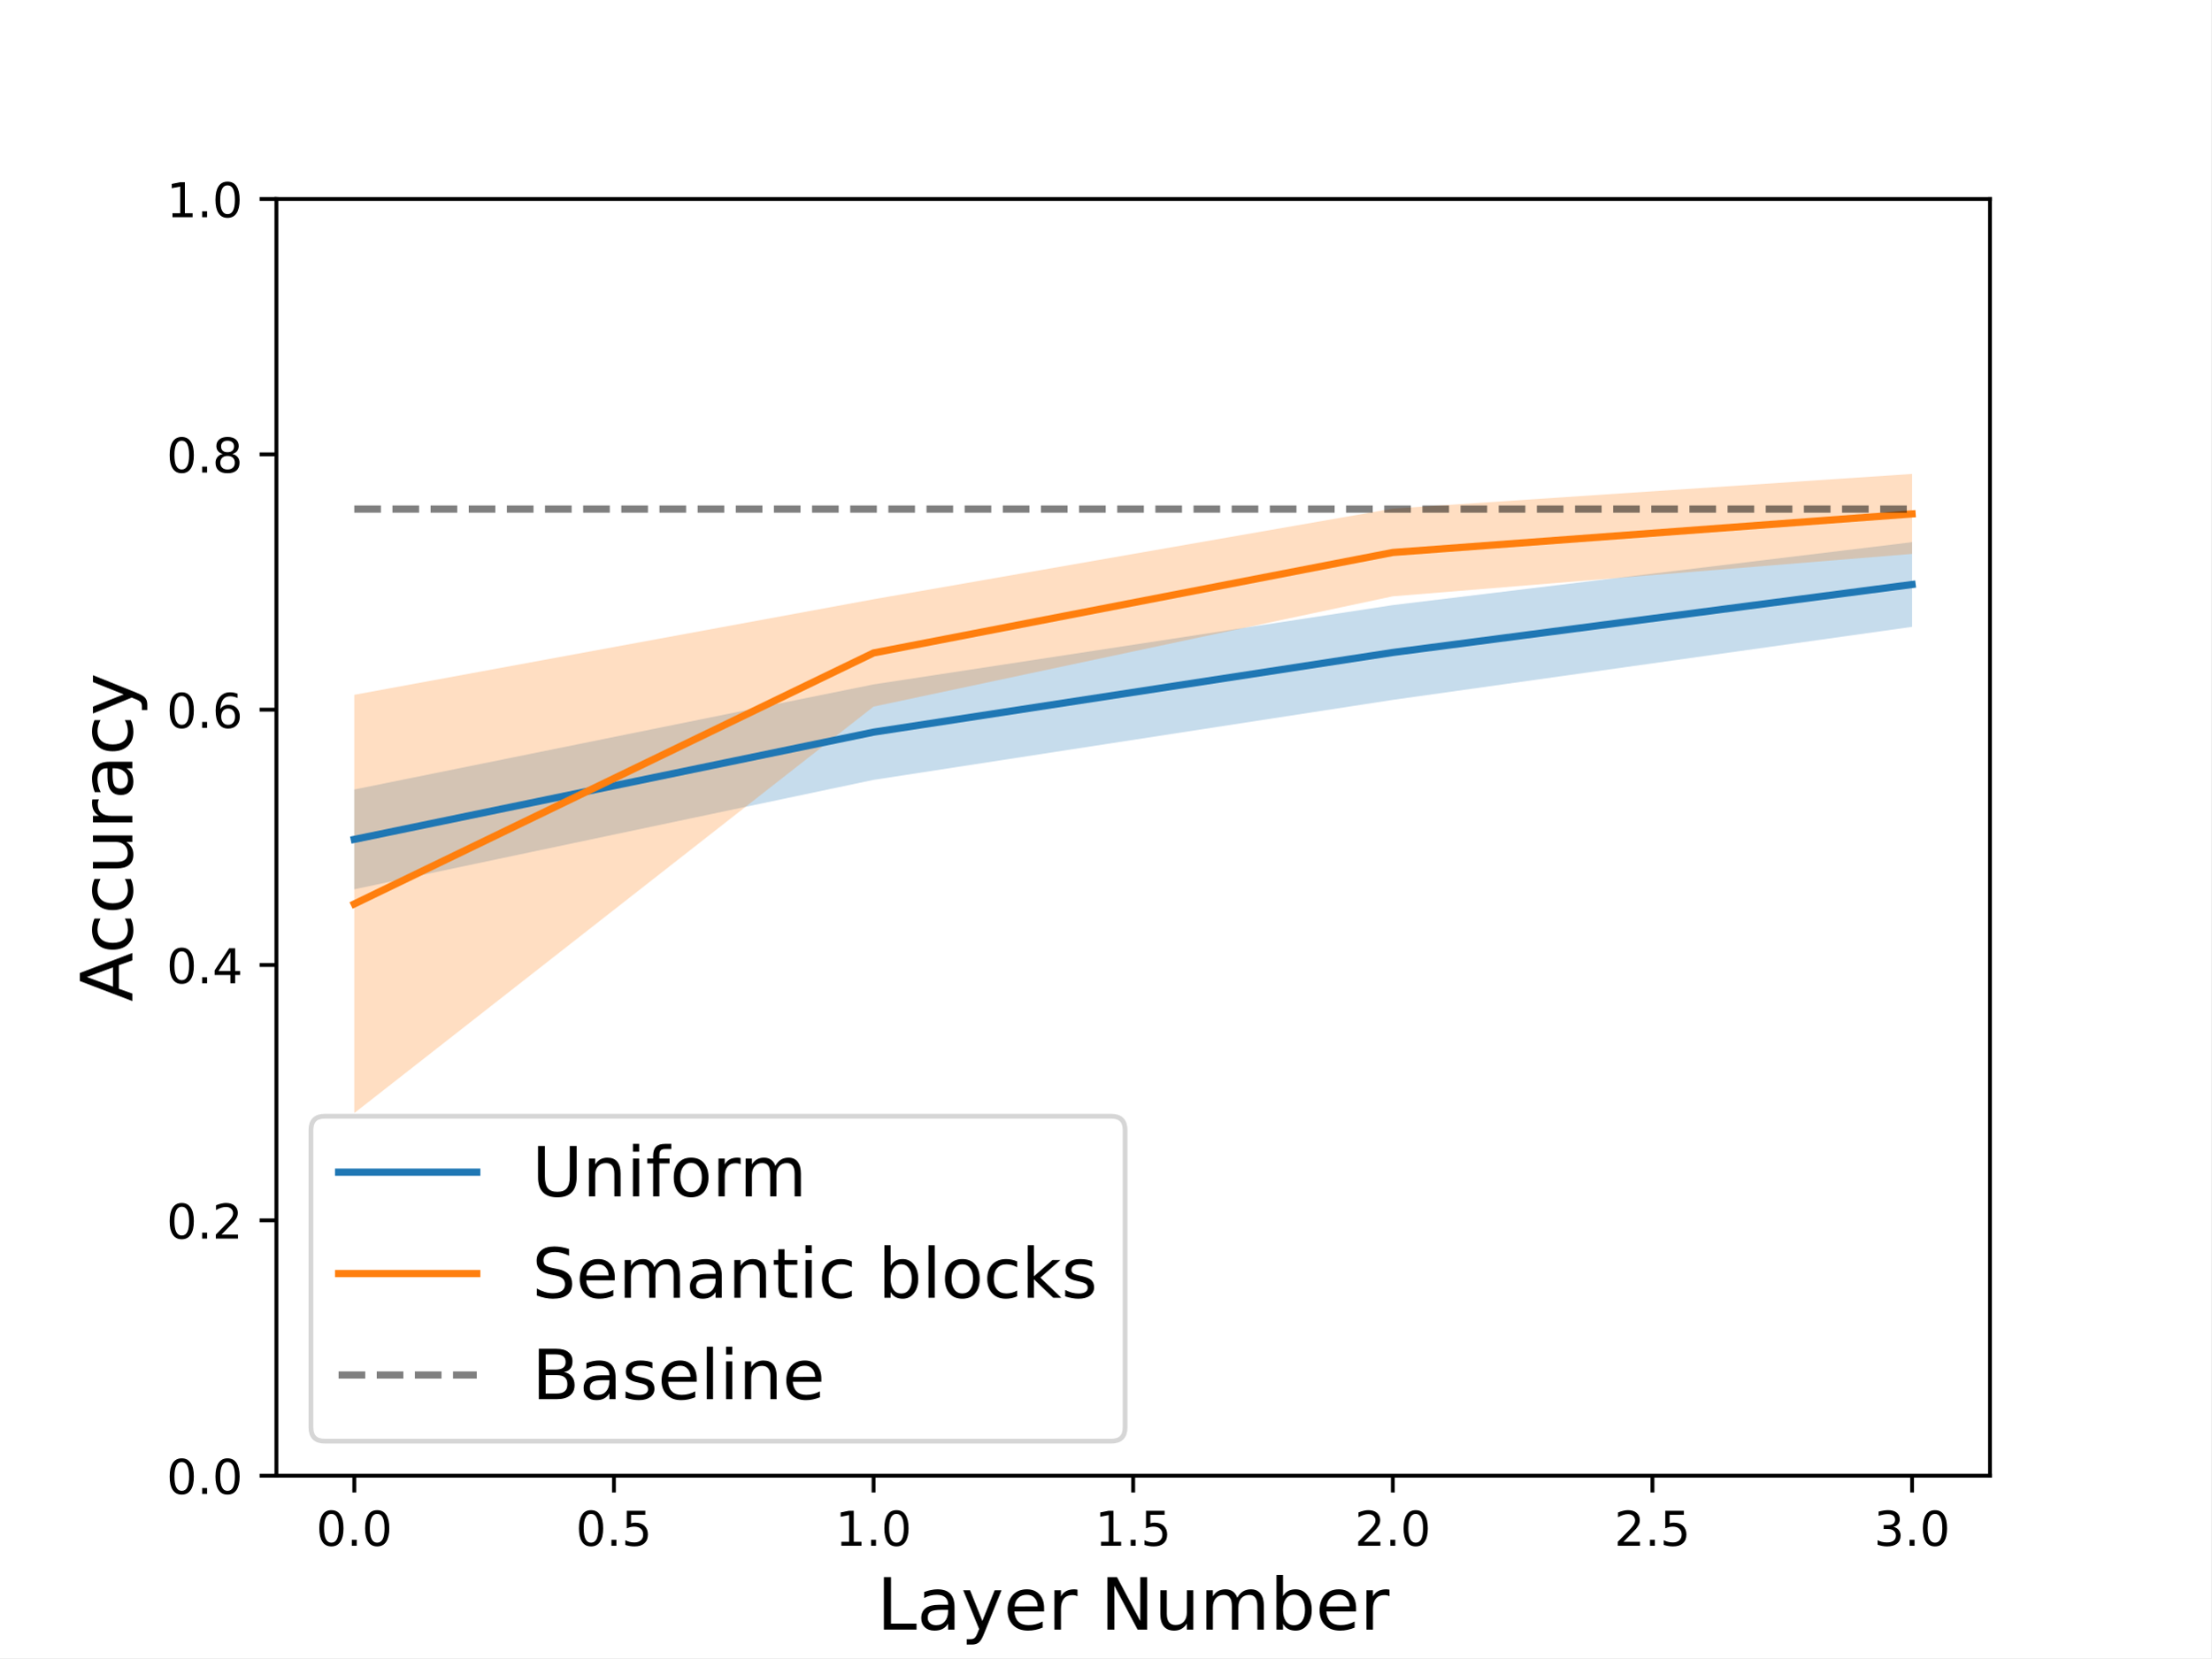
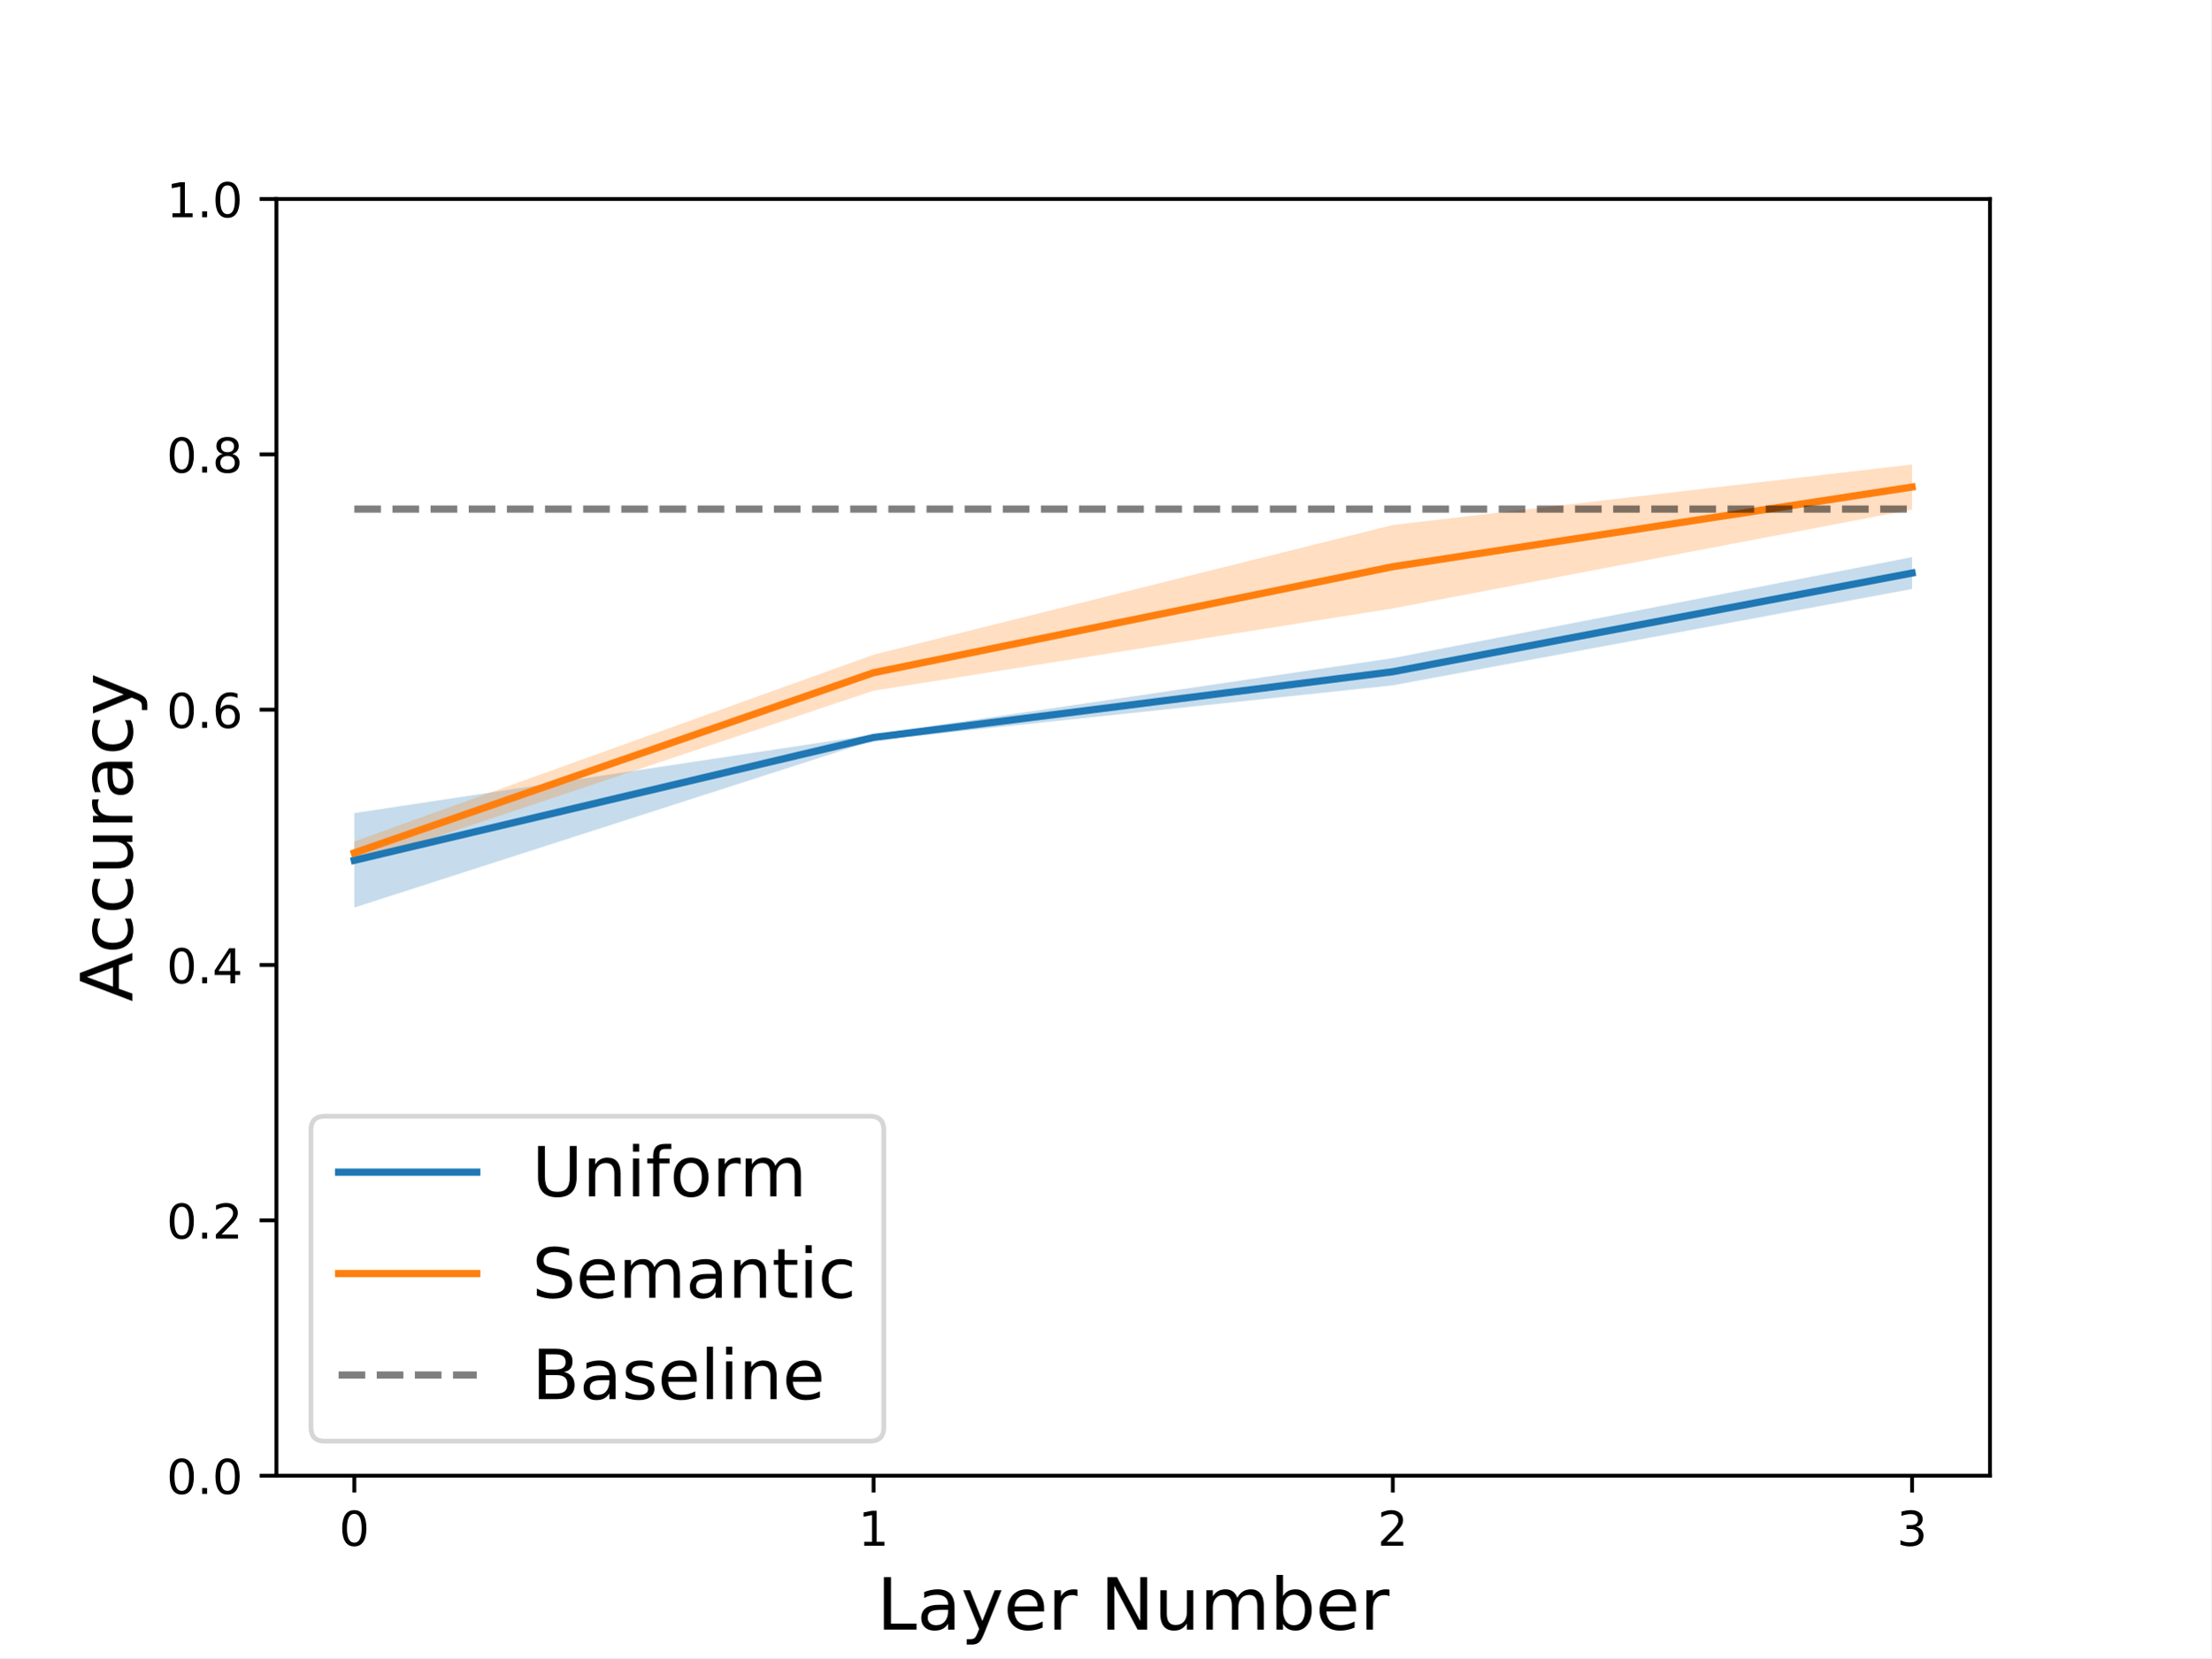
<svg xmlns="http://www.w3.org/2000/svg" xmlns:xlink="http://www.w3.org/1999/xlink" height="345.6pt" version="1.1" viewBox="0 0 460.8 345.6" width="460.8pt">
  <defs>
    <style type="text/css">*{stroke-linecap:butt;stroke-linejoin:round;}</style>
  </defs>
  <g id="figure_1">
    <g id="patch_1">
      <path d="M 0 345.6  L 460.8 345.6  L 460.8 0  L 0 0  z " style="fill:#ffffff;" />
    </g>
    <g id="axes_1">
      <g id="patch_2">
        <path d="M 57.6 307.584  L 414.72 307.584  L 414.72 41.472  L 57.6 41.472  z " style="fill:#ffffff;" />
      </g>
      <g id="PolyCollection_1">
-         <path clip-path="url(#p9c3b25c92a)" d="M 73.833 164.554  L 73.833 185.354  L 182.051 162.548  L 290.269 145.871  L 398.487 130.65  L 398.487 112.999  L 398.487 112.999  L 290.269 126.119  L 182.051 142.648  L 73.833 164.554  z " style="fill:#1f77b4;fill-opacity:0.25;" />
+         <path clip-path="url(#p110de7192e)" d="M 73.833 169.471  L 73.833 189.165  L 182.051 154.312  L 290.269 142.842  L 398.487 122.755  L 398.487 116.113  L 398.487 116.113  L 290.269 137.166  L 182.051 153.107  L 73.833 169.471  z " style="fill:#1f77b4;fill-opacity:0.25;" />
      </g>
      <g id="PolyCollection_2">
-         <path clip-path="url(#p9c3b25c92a)" d="M 73.833 144.818  L 73.833 231.999  L 182.051 147.28  L 290.269 124.287  L 398.487 115.447  L 398.487 98.781  L 398.487 98.781  L 290.269 106.009  L 182.051 124.901  L 73.833 144.818  z " style="fill:#ff7f0e;fill-opacity:0.25;" />
+         <path clip-path="url(#p110de7192e)" d="M 73.833 175.378  L 73.833 180.153  L 182.051 143.959  L 290.269 126.814  L 398.487 106.21  L 398.487 96.804  L 398.487 96.804  L 290.269 109.411  L 182.051 136.458  L 73.833 175.378  z " style="fill:#ff7f0e;fill-opacity:0.25;" />
      </g>
      <g id="matplotlib.axis_1">
        <g id="xtick_1">
          <g id="line2d_1">
            <defs>
-               <path d="M 0 0  L 0 3.5  " id="m2c61e5b1a7" style="stroke:#000000;stroke-width:0.8;" />
-             </defs>
-             <g>
-               <use style="stroke:#000000;stroke-width:0.8;" x="73.833" xlink:href="#m2c61e5b1a7" y="307.584" />
+               <path d="M 0 0  L 0 3.5  " id="mdf79657fac" style="stroke:#000000;stroke-width:0.8;" />
+             </defs>
+             <g>
+               <use style="stroke:#000000;stroke-width:0.8;" x="73.833" xlink:href="#mdf79657fac" y="307.584" />
            </g>
          </g>
          <g id="text_1">
-             <g transform="translate(65.88116 322.1824)scale(0.1 -0.1)">
+             <g transform="translate(70.65148 322.1824)scale(0.1 -0.1)">
              <defs>
                <path d="M 2034 4250  Q 1547 4250 1301 3770  Q 1056 3291 1056 2328  Q 1056 1369 1301 889  Q 1547 409 2034 409  Q 2525 409 2770 889  Q 3016 1369 3016 2328  Q 3016 3291 2770 3770  Q 2525 4250 2034 4250  z M 2034 4750  Q 2819 4750 3233 4129  Q 3647 3509 3647 2328  Q 3647 1150 3233 529  Q 2819 -91 2034 -91  Q 1250 -91 836 529  Q 422 1150 422 2328  Q 422 3509 836 4129  Q 1250 4750 2034 4750  z " id="DejaVuSans-30" transform="scale(0.015625)" />
-                 <path d="M 684 794  L 1344 794  L 1344 0  L 684 0  L 684 794  z " id="DejaVuSans-2e" transform="scale(0.015625)" />
-               </defs>
-               <use xlink:href="#DejaVuSans-30" />
-               <use x="63.623" xlink:href="#DejaVuSans-2e" />
-               <use x="95.41" xlink:href="#DejaVuSans-30" />
+               </defs>
+               <use xlink:href="#DejaVuSans-30" />
            </g>
          </g>
        </g>
        <g id="xtick_2">
          <g id="line2d_2">
            <g>
-               <use style="stroke:#000000;stroke-width:0.8;" x="127.942" xlink:href="#m2c61e5b1a7" y="307.584" />
+               <use style="stroke:#000000;stroke-width:0.8;" x="182.051" xlink:href="#mdf79657fac" y="307.584" />
            </g>
          </g>
          <g id="text_2">
-             <g transform="translate(119.9903 322.1824)scale(0.1 -0.1)">
-               <defs>
-                 <path d="M 691 4666  L 3169 4666  L 3169 4134  L 1269 4134  L 1269 2991  Q 1406 3038 1543 3061  Q 1681 3084 1819 3084  Q 2600 3084 3056 2656  Q 3513 2228 3513 1497  Q 3513 744 3044 326  Q 2575 -91 1722 -91  Q 1428 -91 1123 -41  Q 819 9 494 109  L 494 744  Q 775 591 1075 516  Q 1375 441 1709 441  Q 2250 441 2565 725  Q 2881 1009 2881 1497  Q 2881 1984 2565 2268  Q 2250 2553 1709 2553  Q 1456 2553 1204 2497  Q 953 2441 691 2322  L 691 4666  z " id="DejaVuSans-35" transform="scale(0.015625)" />
-               </defs>
-               <use xlink:href="#DejaVuSans-30" />
-               <use x="63.623" xlink:href="#DejaVuSans-2e" />
-               <use x="95.41" xlink:href="#DejaVuSans-35" />
+             <g transform="translate(178.8697 322.1824)scale(0.1 -0.1)">
+               <defs>
+                 <path d="M 794 531  L 1825 531  L 1825 4091  L 703 3866  L 703 4441  L 1819 4666  L 2450 4666  L 2450 531  L 3481 531  L 3481 0  L 794 0  L 794 531  z " id="DejaVuSans-31" transform="scale(0.015625)" />
+               </defs>
+               <use xlink:href="#DejaVuSans-31" />
            </g>
          </g>
        </g>
        <g id="xtick_3">
          <g id="line2d_3">
            <g>
-               <use style="stroke:#000000;stroke-width:0.8;" x="182.051" xlink:href="#m2c61e5b1a7" y="307.584" />
+               <use style="stroke:#000000;stroke-width:0.8;" x="290.269" xlink:href="#mdf79657fac" y="307.584" />
            </g>
          </g>
          <g id="text_3">
-             <g transform="translate(174.0993 322.1824)scale(0.1 -0.1)">
-               <defs>
-                 <path d="M 794 531  L 1825 531  L 1825 4091  L 703 3866  L 703 4441  L 1819 4666  L 2450 4666  L 2450 531  L 3481 531  L 3481 0  L 794 0  L 794 531  z " id="DejaVuSans-31" transform="scale(0.015625)" />
-               </defs>
-               <use xlink:href="#DejaVuSans-31" />
-               <use x="63.623" xlink:href="#DejaVuSans-2e" />
-               <use x="95.41" xlink:href="#DejaVuSans-30" />
+             <g transform="translate(287.0878 322.1824)scale(0.1 -0.1)">
+               <defs>
+                 <path d="M 1228 531  L 3431 531  L 3431 0  L 469 0  L 469 531  Q 828 903 1448 1529  Q 2069 2156 2228 2338  Q 2531 2678 2651 2914  Q 2772 3150 2772 3378  Q 2772 3750 2511 3984  Q 2250 4219 1831 4219  Q 1534 4219 1204 4116  Q 875 4013 500 3803  L 500 4441  Q 881 4594 1212 4672  Q 1544 4750 1819 4750  Q 2544 4750 2975 4387  Q 3406 4025 3406 3419  Q 3406 3131 3298 2873  Q 3191 2616 2906 2266  Q 2828 2175 2409 1742  Q 1991 1309 1228 531  z " id="DejaVuSans-32" transform="scale(0.015625)" />
+               </defs>
+               <use xlink:href="#DejaVuSans-32" />
            </g>
          </g>
        </g>
        <g id="xtick_4">
          <g id="line2d_4">
            <g>
-               <use style="stroke:#000000;stroke-width:0.8;" x="236.16" xlink:href="#m2c61e5b1a7" y="307.584" />
+               <use style="stroke:#000000;stroke-width:0.8;" x="398.487" xlink:href="#mdf79657fac" y="307.584" />
            </g>
          </g>
          <g id="text_4">
-             <g transform="translate(228.2084 322.1824)scale(0.1 -0.1)">
-               <use xlink:href="#DejaVuSans-31" />
-               <use x="63.623" xlink:href="#DejaVuSans-2e" />
-               <use x="95.41" xlink:href="#DejaVuSans-35" />
-             </g>
-           </g>
-         </g>
-         <g id="xtick_5">
-           <g id="line2d_5">
-             <g>
-               <use style="stroke:#000000;stroke-width:0.8;" x="290.269" xlink:href="#m2c61e5b1a7" y="307.584" />
-             </g>
-           </g>
-           <g id="text_5">
-             <g transform="translate(282.3175 322.1824)scale(0.1 -0.1)">
-               <defs>
-                 <path d="M 1228 531  L 3431 531  L 3431 0  L 469 0  L 469 531  Q 828 903 1448 1529  Q 2069 2156 2228 2338  Q 2531 2678 2651 2914  Q 2772 3150 2772 3378  Q 2772 3750 2511 3984  Q 2250 4219 1831 4219  Q 1534 4219 1204 4116  Q 875 4013 500 3803  L 500 4441  Q 881 4594 1212 4672  Q 1544 4750 1819 4750  Q 2544 4750 2975 4387  Q 3406 4025 3406 3419  Q 3406 3131 3298 2873  Q 3191 2616 2906 2266  Q 2828 2175 2409 1742  Q 1991 1309 1228 531  z " id="DejaVuSans-32" transform="scale(0.015625)" />
-               </defs>
-               <use xlink:href="#DejaVuSans-32" />
-               <use x="63.623" xlink:href="#DejaVuSans-2e" />
-               <use x="95.41" xlink:href="#DejaVuSans-30" />
-             </g>
-           </g>
-         </g>
-         <g id="xtick_6">
-           <g id="line2d_6">
-             <g>
-               <use style="stroke:#000000;stroke-width:0.8;" x="344.378" xlink:href="#m2c61e5b1a7" y="307.584" />
-             </g>
-           </g>
-           <g id="text_6">
-             <g transform="translate(336.4266 322.1824)scale(0.1 -0.1)">
-               <use xlink:href="#DejaVuSans-32" />
-               <use x="63.623" xlink:href="#DejaVuSans-2e" />
-               <use x="95.41" xlink:href="#DejaVuSans-35" />
-             </g>
-           </g>
-         </g>
-         <g id="xtick_7">
-           <g id="line2d_7">
-             <g>
-               <use style="stroke:#000000;stroke-width:0.8;" x="398.487" xlink:href="#m2c61e5b1a7" y="307.584" />
-             </g>
-           </g>
-           <g id="text_7">
-             <g transform="translate(390.5357 322.1824)scale(0.1 -0.1)">
+             <g transform="translate(395.306 322.1824)scale(0.1 -0.1)">
              <defs>
                <path d="M 2597 2516  Q 3050 2419 3304 2112  Q 3559 1806 3559 1356  Q 3559 666 3084 287  Q 2609 -91 1734 -91  Q 1441 -91 1130 -33  Q 819 25 488 141  L 488 750  Q 750 597 1062 519  Q 1375 441 1716 441  Q 2309 441 2620 675  Q 2931 909 2931 1356  Q 2931 1769 2642 2001  Q 2353 2234 1838 2234  L 1294 2234  L 1294 2753  L 1863 2753  Q 2328 2753 2575 2939  Q 2822 3125 2822 3475  Q 2822 3834 2567 4026  Q 2313 4219 1838 4219  Q 1578 4219 1281 4162  Q 984 4106 628 3988  L 628 4550  Q 988 4650 1302 4700  Q 1616 4750 1894 4750  Q 2613 4750 3031 4423  Q 3450 4097 3450 3541  Q 3450 3153 3228 2886  Q 3006 2619 2597 2516  z " id="DejaVuSans-33" transform="scale(0.015625)" />
              </defs>
              <use xlink:href="#DejaVuSans-33" />
-               <use x="63.623" xlink:href="#DejaVuSans-2e" />
-               <use x="95.41" xlink:href="#DejaVuSans-30" />
-             </g>
-           </g>
-         </g>
-         <g id="text_8">
+             </g>
+           </g>
+         </g>
+         <g id="text_5">
          <g transform="translate(182.7354 339.6598)scale(0.15 -0.15)">
            <defs>
              <path d="M 628 4666  L 1259 4666  L 1259 531  L 3531 531  L 3531 0  L 628 0  L 628 4666  z " id="DejaVuSans-4c" transform="scale(0.015625)" />
              <path d="M 2194 1759  Q 1497 1759 1228 1600  Q 959 1441 959 1056  Q 959 750 1161 570  Q 1363 391 1709 391  Q 2188 391 2477 730  Q 2766 1069 2766 1631  L 2766 1759  L 2194 1759  z M 3341 1997  L 3341 0  L 2766 0  L 2766 531  Q 2569 213 2275 61  Q 1981 -91 1556 -91  Q 1019 -91 701 211  Q 384 513 384 1019  Q 384 1609 779 1909  Q 1175 2209 1959 2209  L 2766 2209  L 2766 2266  Q 2766 2663 2505 2880  Q 2244 3097 1772 3097  Q 1472 3097 1187 3025  Q 903 2953 641 2809  L 641 3341  Q 956 3463 1253 3523  Q 1550 3584 1831 3584  Q 2591 3584 2966 3190  Q 3341 2797 3341 1997  z " id="DejaVuSans-61" transform="scale(0.015625)" />
              <path d="M 2059 -325  Q 1816 -950 1584 -1140  Q 1353 -1331 966 -1331  L 506 -1331  L 506 -850  L 844 -850  Q 1081 -850 1212 -737  Q 1344 -625 1503 -206  L 1606 56  L 191 3500  L 800 3500  L 1894 763  L 2988 3500  L 3597 3500  L 2059 -325  z " id="DejaVuSans-79" transform="scale(0.015625)" />
              <path d="M 3597 1894  L 3597 1613  L 953 1613  Q 991 1019 1311 708  Q 1631 397 2203 397  Q 2534 397 2845 478  Q 3156 559 3463 722  L 3463 178  Q 3153 47 2828 -22  Q 2503 -91 2169 -91  Q 1331 -91 842 396  Q 353 884 353 1716  Q 353 2575 817 3079  Q 1281 3584 2069 3584  Q 2775 3584 3186 3129  Q 3597 2675 3597 1894  z M 3022 2063  Q 3016 2534 2758 2815  Q 2500 3097 2075 3097  Q 1594 3097 1305 2825  Q 1016 2553 972 2059  L 3022 2063  z " id="DejaVuSans-65" transform="scale(0.015625)" />
              <path d="M 2631 2963  Q 2534 3019 2420 3045  Q 2306 3072 2169 3072  Q 1681 3072 1420 2755  Q 1159 2438 1159 1844  L 1159 0  L 581 0  L 581 3500  L 1159 3500  L 1159 2956  Q 1341 3275 1631 3429  Q 1922 3584 2338 3584  Q 2397 3584 2469 3576  Q 2541 3569 2628 3553  L 2631 2963  z " id="DejaVuSans-72" transform="scale(0.015625)" />
              <path id="DejaVuSans-20" transform="scale(0.015625)" />
              <path d="M 628 4666  L 1478 4666  L 3547 763  L 3547 4666  L 4159 4666  L 4159 0  L 3309 0  L 1241 3903  L 1241 0  L 628 0  L 628 4666  z " id="DejaVuSans-4e" transform="scale(0.015625)" />
              <path d="M 544 1381  L 544 3500  L 1119 3500  L 1119 1403  Q 1119 906 1312 657  Q 1506 409 1894 409  Q 2359 409 2629 706  Q 2900 1003 2900 1516  L 2900 3500  L 3475 3500  L 3475 0  L 2900 0  L 2900 538  Q 2691 219 2414 64  Q 2138 -91 1772 -91  Q 1169 -91 856 284  Q 544 659 544 1381  z M 1991 3584  L 1991 3584  z " id="DejaVuSans-75" transform="scale(0.015625)" />
              <path d="M 3328 2828  Q 3544 3216 3844 3400  Q 4144 3584 4550 3584  Q 5097 3584 5394 3201  Q 5691 2819 5691 2113  L 5691 0  L 5113 0  L 5113 2094  Q 5113 2597 4934 2840  Q 4756 3084 4391 3084  Q 3944 3084 3684 2787  Q 3425 2491 3425 1978  L 3425 0  L 2847 0  L 2847 2094  Q 2847 2600 2669 2842  Q 2491 3084 2119 3084  Q 1678 3084 1418 2786  Q 1159 2488 1159 1978  L 1159 0  L 581 0  L 581 3500  L 1159 3500  L 1159 2956  Q 1356 3278 1631 3431  Q 1906 3584 2284 3584  Q 2666 3584 2933 3390  Q 3200 3197 3328 2828  z " id="DejaVuSans-6d" transform="scale(0.015625)" />
              <path d="M 3116 1747  Q 3116 2381 2855 2742  Q 2594 3103 2138 3103  Q 1681 3103 1420 2742  Q 1159 2381 1159 1747  Q 1159 1113 1420 752  Q 1681 391 2138 391  Q 2594 391 2855 752  Q 3116 1113 3116 1747  z M 1159 2969  Q 1341 3281 1617 3432  Q 1894 3584 2278 3584  Q 2916 3584 3314 3078  Q 3713 2572 3713 1747  Q 3713 922 3314 415  Q 2916 -91 2278 -91  Q 1894 -91 1617 61  Q 1341 213 1159 525  L 1159 0  L 581 0  L 581 4863  L 1159 4863  L 1159 2969  z " id="DejaVuSans-62" transform="scale(0.015625)" />
            </defs>
            <use xlink:href="#DejaVuSans-4c" />
            <use x="55.713" xlink:href="#DejaVuSans-61" />
            <use x="116.992" xlink:href="#DejaVuSans-79" />
            <use x="176.172" xlink:href="#DejaVuSans-65" />
            <use x="237.695" xlink:href="#DejaVuSans-72" />
            <use x="278.809" xlink:href="#DejaVuSans-20" />
            <use x="310.596" xlink:href="#DejaVuSans-4e" />
            <use x="385.4" xlink:href="#DejaVuSans-75" />
            <use x="448.779" xlink:href="#DejaVuSans-6d" />
            <use x="546.191" xlink:href="#DejaVuSans-62" />
            <use x="609.668" xlink:href="#DejaVuSans-65" />
            <use x="671.191" xlink:href="#DejaVuSans-72" />
          </g>
        </g>
      </g>
      <g id="matplotlib.axis_2">
        <g id="ytick_1">
+           <g id="line2d_5">
+             <defs>
+               <path d="M 0 0  L -3.5 0  " id="m3eb237cbee" style="stroke:#000000;stroke-width:0.8;" />
+             </defs>
+             <g>
+               <use style="stroke:#000000;stroke-width:0.8;" x="57.6" xlink:href="#m3eb237cbee" y="307.584" />
+             </g>
+           </g>
+           <g id="text_6">
+             <g transform="translate(34.69687 311.3832)scale(0.1 -0.1)">
+               <defs>
+                 <path d="M 684 794  L 1344 794  L 1344 0  L 684 0  L 684 794  z " id="DejaVuSans-2e" transform="scale(0.015625)" />
+               </defs>
+               <use xlink:href="#DejaVuSans-30" />
+               <use x="63.623" xlink:href="#DejaVuSans-2e" />
+               <use x="95.41" xlink:href="#DejaVuSans-30" />
+             </g>
+           </g>
+         </g>
+         <g id="ytick_2">
+           <g id="line2d_6">
+             <g>
+               <use style="stroke:#000000;stroke-width:0.8;" x="57.6" xlink:href="#m3eb237cbee" y="254.362" />
+             </g>
+           </g>
+           <g id="text_7">
+             <g transform="translate(34.69687 258.1608)scale(0.1 -0.1)">
+               <use xlink:href="#DejaVuSans-30" />
+               <use x="63.623" xlink:href="#DejaVuSans-2e" />
+               <use x="95.41" xlink:href="#DejaVuSans-32" />
+             </g>
+           </g>
+         </g>
+         <g id="ytick_3">
+           <g id="line2d_7">
+             <g>
+               <use style="stroke:#000000;stroke-width:0.8;" x="57.6" xlink:href="#m3eb237cbee" y="201.139" />
+             </g>
+           </g>
+           <g id="text_8">
+             <g transform="translate(34.69687 204.9384)scale(0.1 -0.1)">
+               <defs>
+                 <path d="M 2419 4116  L 825 1625  L 2419 1625  L 2419 4116  z M 2253 4666  L 3047 4666  L 3047 1625  L 3713 1625  L 3713 1100  L 3047 1100  L 3047 0  L 2419 0  L 2419 1100  L 313 1100  L 313 1709  L 2253 4666  z " id="DejaVuSans-34" transform="scale(0.015625)" />
+               </defs>
+               <use xlink:href="#DejaVuSans-30" />
+               <use x="63.623" xlink:href="#DejaVuSans-2e" />
+               <use x="95.41" xlink:href="#DejaVuSans-34" />
+             </g>
+           </g>
+         </g>
+         <g id="ytick_4">
          <g id="line2d_8">
-             <defs>
-               <path d="M 0 0  L -3.5 0  " id="ma85f210c66" style="stroke:#000000;stroke-width:0.8;" />
-             </defs>
-             <g>
-               <use style="stroke:#000000;stroke-width:0.8;" x="57.6" xlink:href="#ma85f210c66" y="307.584" />
+             <g>
+               <use style="stroke:#000000;stroke-width:0.8;" x="57.6" xlink:href="#m3eb237cbee" y="147.917" />
            </g>
          </g>
          <g id="text_9">
-             <g transform="translate(34.69687 311.3832)scale(0.1 -0.1)">
-               <use xlink:href="#DejaVuSans-30" />
-               <use x="63.623" xlink:href="#DejaVuSans-2e" />
-               <use x="95.41" xlink:href="#DejaVuSans-30" />
-             </g>
-           </g>
-         </g>
-         <g id="ytick_2">
+             <g transform="translate(34.69687 151.716)scale(0.1 -0.1)">
+               <defs>
+                 <path d="M 2113 2584  Q 1688 2584 1439 2293  Q 1191 2003 1191 1497  Q 1191 994 1439 701  Q 1688 409 2113 409  Q 2538 409 2786 701  Q 3034 994 3034 1497  Q 3034 2003 2786 2293  Q 2538 2584 2113 2584  z M 3366 4563  L 3366 3988  Q 3128 4100 2886 4159  Q 2644 4219 2406 4219  Q 1781 4219 1451 3797  Q 1122 3375 1075 2522  Q 1259 2794 1537 2939  Q 1816 3084 2150 3084  Q 2853 3084 3261 2657  Q 3669 2231 3669 1497  Q 3669 778 3244 343  Q 2819 -91 2113 -91  Q 1303 -91 875 529  Q 447 1150 447 2328  Q 447 3434 972 4092  Q 1497 4750 2381 4750  Q 2619 4750 2861 4703  Q 3103 4656 3366 4563  z " id="DejaVuSans-36" transform="scale(0.015625)" />
+               </defs>
+               <use xlink:href="#DejaVuSans-30" />
+               <use x="63.623" xlink:href="#DejaVuSans-2e" />
+               <use x="95.41" xlink:href="#DejaVuSans-36" />
+             </g>
+           </g>
+         </g>
+         <g id="ytick_5">
          <g id="line2d_9">
            <g>
-               <use style="stroke:#000000;stroke-width:0.8;" x="57.6" xlink:href="#ma85f210c66" y="254.362" />
+               <use style="stroke:#000000;stroke-width:0.8;" x="57.6" xlink:href="#m3eb237cbee" y="94.694" />
            </g>
          </g>
          <g id="text_10">
-             <g transform="translate(34.69687 258.1608)scale(0.1 -0.1)">
-               <use xlink:href="#DejaVuSans-30" />
-               <use x="63.623" xlink:href="#DejaVuSans-2e" />
-               <use x="95.41" xlink:href="#DejaVuSans-32" />
-             </g>
-           </g>
-         </g>
-         <g id="ytick_3">
+             <g transform="translate(34.69687 98.49362)scale(0.1 -0.1)">
+               <defs>
+                 <path d="M 2034 2216  Q 1584 2216 1326 1975  Q 1069 1734 1069 1313  Q 1069 891 1326 650  Q 1584 409 2034 409  Q 2484 409 2743 651  Q 3003 894 3003 1313  Q 3003 1734 2745 1975  Q 2488 2216 2034 2216  z M 1403 2484  Q 997 2584 770 2862  Q 544 3141 544 3541  Q 544 4100 942 4425  Q 1341 4750 2034 4750  Q 2731 4750 3128 4425  Q 3525 4100 3525 3541  Q 3525 3141 3298 2862  Q 3072 2584 2669 2484  Q 3125 2378 3379 2068  Q 3634 1759 3634 1313  Q 3634 634 3220 271  Q 2806 -91 2034 -91  Q 1263 -91 848 271  Q 434 634 434 1313  Q 434 1759 690 2068  Q 947 2378 1403 2484  z M 1172 3481  Q 1172 3119 1398 2916  Q 1625 2713 2034 2713  Q 2441 2713 2670 2916  Q 2900 3119 2900 3481  Q 2900 3844 2670 4047  Q 2441 4250 2034 4250  Q 1625 4250 1398 4047  Q 1172 3844 1172 3481  z " id="DejaVuSans-38" transform="scale(0.015625)" />
+               </defs>
+               <use xlink:href="#DejaVuSans-30" />
+               <use x="63.623" xlink:href="#DejaVuSans-2e" />
+               <use x="95.41" xlink:href="#DejaVuSans-38" />
+             </g>
+           </g>
+         </g>
+         <g id="ytick_6">
          <g id="line2d_10">
            <g>
-               <use style="stroke:#000000;stroke-width:0.8;" x="57.6" xlink:href="#ma85f210c66" y="201.139" />
+               <use style="stroke:#000000;stroke-width:0.8;" x="57.6" xlink:href="#m3eb237cbee" y="41.472" />
            </g>
          </g>
          <g id="text_11">
-             <g transform="translate(34.69687 204.9384)scale(0.1 -0.1)">
-               <defs>
-                 <path d="M 2419 4116  L 825 1625  L 2419 1625  L 2419 4116  z M 2253 4666  L 3047 4666  L 3047 1625  L 3713 1625  L 3713 1100  L 3047 1100  L 3047 0  L 2419 0  L 2419 1100  L 313 1100  L 313 1709  L 2253 4666  z " id="DejaVuSans-34" transform="scale(0.015625)" />
-               </defs>
-               <use xlink:href="#DejaVuSans-30" />
-               <use x="63.623" xlink:href="#DejaVuSans-2e" />
-               <use x="95.41" xlink:href="#DejaVuSans-34" />
-             </g>
-           </g>
-         </g>
-         <g id="ytick_4">
-           <g id="line2d_11">
-             <g>
-               <use style="stroke:#000000;stroke-width:0.8;" x="57.6" xlink:href="#ma85f210c66" y="147.917" />
-             </g>
-           </g>
-           <g id="text_12">
-             <g transform="translate(34.69687 151.716)scale(0.1 -0.1)">
-               <defs>
-                 <path d="M 2113 2584  Q 1688 2584 1439 2293  Q 1191 2003 1191 1497  Q 1191 994 1439 701  Q 1688 409 2113 409  Q 2538 409 2786 701  Q 3034 994 3034 1497  Q 3034 2003 2786 2293  Q 2538 2584 2113 2584  z M 3366 4563  L 3366 3988  Q 3128 4100 2886 4159  Q 2644 4219 2406 4219  Q 1781 4219 1451 3797  Q 1122 3375 1075 2522  Q 1259 2794 1537 2939  Q 1816 3084 2150 3084  Q 2853 3084 3261 2657  Q 3669 2231 3669 1497  Q 3669 778 3244 343  Q 2819 -91 2113 -91  Q 1303 -91 875 529  Q 447 1150 447 2328  Q 447 3434 972 4092  Q 1497 4750 2381 4750  Q 2619 4750 2861 4703  Q 3103 4656 3366 4563  z " id="DejaVuSans-36" transform="scale(0.015625)" />
-               </defs>
-               <use xlink:href="#DejaVuSans-30" />
-               <use x="63.623" xlink:href="#DejaVuSans-2e" />
-               <use x="95.41" xlink:href="#DejaVuSans-36" />
-             </g>
-           </g>
-         </g>
-         <g id="ytick_5">
-           <g id="line2d_12">
-             <g>
-               <use style="stroke:#000000;stroke-width:0.8;" x="57.6" xlink:href="#ma85f210c66" y="94.694" />
-             </g>
-           </g>
-           <g id="text_13">
-             <g transform="translate(34.69687 98.49362)scale(0.1 -0.1)">
-               <defs>
-                 <path d="M 2034 2216  Q 1584 2216 1326 1975  Q 1069 1734 1069 1313  Q 1069 891 1326 650  Q 1584 409 2034 409  Q 2484 409 2743 651  Q 3003 894 3003 1313  Q 3003 1734 2745 1975  Q 2488 2216 2034 2216  z M 1403 2484  Q 997 2584 770 2862  Q 544 3141 544 3541  Q 544 4100 942 4425  Q 1341 4750 2034 4750  Q 2731 4750 3128 4425  Q 3525 4100 3525 3541  Q 3525 3141 3298 2862  Q 3072 2584 2669 2484  Q 3125 2378 3379 2068  Q 3634 1759 3634 1313  Q 3634 634 3220 271  Q 2806 -91 2034 -91  Q 1263 -91 848 271  Q 434 634 434 1313  Q 434 1759 690 2068  Q 947 2378 1403 2484  z M 1172 3481  Q 1172 3119 1398 2916  Q 1625 2713 2034 2713  Q 2441 2713 2670 2916  Q 2900 3119 2900 3481  Q 2900 3844 2670 4047  Q 2441 4250 2034 4250  Q 1625 4250 1398 4047  Q 1172 3844 1172 3481  z " id="DejaVuSans-38" transform="scale(0.015625)" />
-               </defs>
-               <use xlink:href="#DejaVuSans-30" />
-               <use x="63.623" xlink:href="#DejaVuSans-2e" />
-               <use x="95.41" xlink:href="#DejaVuSans-38" />
-             </g>
-           </g>
-         </g>
-         <g id="ytick_6">
-           <g id="line2d_13">
-             <g>
-               <use style="stroke:#000000;stroke-width:0.8;" x="57.6" xlink:href="#ma85f210c66" y="41.472" />
-             </g>
-           </g>
-           <g id="text_14">
            <g transform="translate(34.69687 45.27122)scale(0.1 -0.1)">
              <use xlink:href="#DejaVuSans-31" />
              <use x="63.623" xlink:href="#DejaVuSans-2e" />
              <use x="95.41" xlink:href="#DejaVuSans-30" />
            </g>
          </g>
        </g>
-         <g id="text_15">
+         <g id="text_12">
          <g transform="translate(27.57734 208.7702)rotate(-90)scale(0.15 -0.15)">
            <defs>
              <path d="M 2188 4044  L 1331 1722  L 3047 1722  L 2188 4044  z M 1831 4666  L 2547 4666  L 4325 0  L 3669 0  L 3244 1197  L 1141 1197  L 716 0  L 50 0  L 1831 4666  z " id="DejaVuSans-41" transform="scale(0.015625)" />
              <path d="M 3122 3366  L 3122 2828  Q 2878 2963 2633 3030  Q 2388 3097 2138 3097  Q 1578 3097 1268 2742  Q 959 2388 959 1747  Q 959 1106 1268 751  Q 1578 397 2138 397  Q 2388 397 2633 464  Q 2878 531 3122 666  L 3122 134  Q 2881 22 2623 -34  Q 2366 -91 2075 -91  Q 1284 -91 818 406  Q 353 903 353 1747  Q 353 2603 823 3093  Q 1294 3584 2113 3584  Q 2378 3584 2631 3529  Q 2884 3475 3122 3366  z " id="DejaVuSans-63" transform="scale(0.015625)" />
            </defs>
            <use xlink:href="#DejaVuSans-41" />
            <use x="66.658" xlink:href="#DejaVuSans-63" />
            <use x="121.639" xlink:href="#DejaVuSans-63" />
            <use x="176.619" xlink:href="#DejaVuSans-75" />
            <use x="239.998" xlink:href="#DejaVuSans-72" />
            <use x="281.111" xlink:href="#DejaVuSans-61" />
            <use x="342.391" xlink:href="#DejaVuSans-63" />
            <use x="397.371" xlink:href="#DejaVuSans-79" />
          </g>
        </g>
      </g>
-       <g id="line2d_14">
-         <path clip-path="url(#p9c3b25c92a)" d="M 73.833 174.954  L 182.051 152.598  L 290.269 135.995  L 398.487 121.825  " style="fill:none;stroke:#1f77b4;stroke-linecap:square;stroke-width:1.5;" />
-       </g>
-       <g id="line2d_15">
-         <path clip-path="url(#p9c3b25c92a)" d="M 73.833 188.408  L 182.051 136.091  L 290.269 115.148  L 398.487 107.114  " style="fill:none;stroke:#ff7f0e;stroke-linecap:square;stroke-width:1.5;" />
-       </g>
-       <g id="line2d_16">
-         <path clip-path="url(#p9c3b25c92a)" d="M 73.833 106.111  L 398.487 106.111  " style="fill:none;stroke:#000000;stroke-dasharray:5.55,2.4;stroke-dashoffset:0;stroke-opacity:0.5;stroke-width:1.5;" />
+       <g id="line2d_11">
+         <path clip-path="url(#p110de7192e)" d="M 73.833 179.318  L 182.051 153.709  L 290.269 140.004  L 398.487 119.434  " style="fill:none;stroke:#1f77b4;stroke-linecap:square;stroke-width:1.5;" />
+       </g>
+       <g id="line2d_12">
+         <path clip-path="url(#p110de7192e)" d="M 73.833 177.766  L 182.051 140.208  L 290.269 118.112  L 398.487 101.507  " style="fill:none;stroke:#ff7f0e;stroke-linecap:square;stroke-width:1.5;" />
+       </g>
+       <g id="line2d_13">
+         <path clip-path="url(#p110de7192e)" d="M 73.833 106.111  L 398.487 106.111  " style="fill:none;stroke:#000000;stroke-dasharray:5.55,2.4;stroke-dashoffset:0;stroke-opacity:0.5;stroke-width:1.5;" />
      </g>
      <g id="patch_3">
        <path d="M 57.6 307.584  L 57.6 41.472  " style="fill:none;stroke:#000000;stroke-linecap:square;stroke-linejoin:miter;stroke-width:0.8;" />
      </g>
      <g id="patch_4">
        <path d="M 414.72 307.584  L 414.72 41.472  " style="fill:none;stroke:#000000;stroke-linecap:square;stroke-linejoin:miter;stroke-width:0.8;" />
      </g>
      <g id="patch_5">
        <path d="M 57.6 307.584  L 414.72 307.584  " style="fill:none;stroke:#000000;stroke-linecap:square;stroke-linejoin:miter;stroke-width:0.8;" />
      </g>
      <g id="patch_6">
        <path d="M 57.6 41.472  L 414.72 41.472  " style="fill:none;stroke:#000000;stroke-linecap:square;stroke-linejoin:miter;stroke-width:0.8;" />
      </g>
      <g id="legend_1">
        <g id="patch_7">
-           <path d="M 67.68 300.384  L 231.59 300.384  Q 234.47 300.384 234.47 297.504  L 234.47 235.535  Q 234.47 232.655 231.59 232.655  L 67.68 232.655  Q 64.8 232.655 64.8 235.535  L 64.8 297.504  Q 64.8 300.384 67.68 300.384  z " style="fill:#ffffff;opacity:0.8;stroke:#cccccc;stroke-linejoin:miter;" />
-         </g>
-         <g id="line2d_17">
+           <path d="M 67.68 300.384  L 181.303 300.384  Q 184.183 300.384 184.183 297.504  L 184.183 235.535  Q 184.183 232.655 181.303 232.655  L 67.68 232.655  Q 64.8 232.655 64.8 235.535  L 64.8 297.504  Q 64.8 300.384 67.68 300.384  z " style="fill:#ffffff;opacity:0.8;stroke:#cccccc;stroke-linejoin:miter;" />
+         </g>
+         <g id="line2d_14">
          <path d="M 70.56 244.316  L 99.36 244.316  " style="fill:none;stroke:#1f77b4;stroke-linecap:square;stroke-width:1.5;" />
        </g>
-         <g id="line2d_18" />
-         <g id="text_16">
+         <g id="line2d_15" />
+         <g id="text_13">
          <g transform="translate(110.88 249.3562)scale(0.144 -0.144)">
            <defs>
              <path d="M 556 4666  L 1191 4666  L 1191 1831  Q 1191 1081 1462 751  Q 1734 422 2344 422  Q 2950 422 3222 751  Q 3494 1081 3494 1831  L 3494 4666  L 4128 4666  L 4128 1753  Q 4128 841 3676 375  Q 3225 -91 2344 -91  Q 1459 -91 1007 375  Q 556 841 556 1753  L 556 4666  z " id="DejaVuSans-55" transform="scale(0.015625)" />
              <path d="M 3513 2113  L 3513 0  L 2938 0  L 2938 2094  Q 2938 2591 2744 2837  Q 2550 3084 2163 3084  Q 1697 3084 1428 2787  Q 1159 2491 1159 1978  L 1159 0  L 581 0  L 581 3500  L 1159 3500  L 1159 2956  Q 1366 3272 1645 3428  Q 1925 3584 2291 3584  Q 2894 3584 3203 3211  Q 3513 2838 3513 2113  z " id="DejaVuSans-6e" transform="scale(0.015625)" />
              <path d="M 603 3500  L 1178 3500  L 1178 0  L 603 0  L 603 3500  z M 603 4863  L 1178 4863  L 1178 4134  L 603 4134  L 603 4863  z " id="DejaVuSans-69" transform="scale(0.015625)" />
              <path d="M 2375 4863  L 2375 4384  L 1825 4384  Q 1516 4384 1395 4259  Q 1275 4134 1275 3809  L 1275 3500  L 2222 3500  L 2222 3053  L 1275 3053  L 1275 0  L 697 0  L 697 3053  L 147 3053  L 147 3500  L 697 3500  L 697 3744  Q 697 4328 969 4595  Q 1241 4863 1831 4863  L 2375 4863  z " id="DejaVuSans-66" transform="scale(0.015625)" />
              <path d="M 1959 3097  Q 1497 3097 1228 2736  Q 959 2375 959 1747  Q 959 1119 1226 758  Q 1494 397 1959 397  Q 2419 397 2687 759  Q 2956 1122 2956 1747  Q 2956 2369 2687 2733  Q 2419 3097 1959 3097  z M 1959 3584  Q 2709 3584 3137 3096  Q 3566 2609 3566 1747  Q 3566 888 3137 398  Q 2709 -91 1959 -91  Q 1206 -91 779 398  Q 353 888 353 1747  Q 353 2609 779 3096  Q 1206 3584 1959 3584  z " id="DejaVuSans-6f" transform="scale(0.015625)" />
            </defs>
            <use xlink:href="#DejaVuSans-55" />
            <use x="73.193" xlink:href="#DejaVuSans-6e" />
            <use x="136.572" xlink:href="#DejaVuSans-69" />
            <use x="164.355" xlink:href="#DejaVuSans-66" />
            <use x="199.561" xlink:href="#DejaVuSans-6f" />
            <use x="260.742" xlink:href="#DejaVuSans-72" />
            <use x="300.105" xlink:href="#DejaVuSans-6d" />
          </g>
        </g>
-         <g id="line2d_19">
+         <g id="line2d_16">
          <path d="M 70.56 265.453  L 99.36 265.453  " style="fill:none;stroke:#ff7f0e;stroke-linecap:square;stroke-width:1.5;" />
        </g>
-         <g id="line2d_20" />
-         <g id="text_17">
+         <g id="line2d_17" />
+         <g id="text_14">
          <g transform="translate(110.88 270.4928)scale(0.144 -0.144)">
            <defs>
              <path d="M 3425 4513  L 3425 3897  Q 3066 4069 2747 4153  Q 2428 4238 2131 4238  Q 1616 4238 1336 4038  Q 1056 3838 1056 3469  Q 1056 3159 1242 3001  Q 1428 2844 1947 2747  L 2328 2669  Q 3034 2534 3370 2195  Q 3706 1856 3706 1288  Q 3706 609 3251 259  Q 2797 -91 1919 -91  Q 1588 -91 1214 -16  Q 841 59 441 206  L 441 856  Q 825 641 1194 531  Q 1563 422 1919 422  Q 2459 422 2753 634  Q 3047 847 3047 1241  Q 3047 1584 2836 1778  Q 2625 1972 2144 2069  L 1759 2144  Q 1053 2284 737 2584  Q 422 2884 422 3419  Q 422 4038 858 4394  Q 1294 4750 2059 4750  Q 2388 4750 2728 4690  Q 3069 4631 3425 4513  z " id="DejaVuSans-53" transform="scale(0.015625)" />
              <path d="M 1172 4494  L 1172 3500  L 2356 3500  L 2356 3053  L 1172 3053  L 1172 1153  Q 1172 725 1289 603  Q 1406 481 1766 481  L 2356 481  L 2356 0  L 1766 0  Q 1100 0 847 248  Q 594 497 594 1153  L 594 3053  L 172 3053  L 172 3500  L 594 3500  L 594 4494  L 1172 4494  z " id="DejaVuSans-74" transform="scale(0.015625)" />
-               <path d="M 603 4863  L 1178 4863  L 1178 0  L 603 0  L 603 4863  z " id="DejaVuSans-6c" transform="scale(0.015625)" />
-               <path d="M 581 4863  L 1159 4863  L 1159 1991  L 2875 3500  L 3609 3500  L 1753 1863  L 3688 0  L 2938 0  L 1159 1709  L 1159 0  L 581 0  L 581 4863  z " id="DejaVuSans-6b" transform="scale(0.015625)" />
-               <path d="M 2834 3397  L 2834 2853  Q 2591 2978 2328 3040  Q 2066 3103 1784 3103  Q 1356 3103 1142 2972  Q 928 2841 928 2578  Q 928 2378 1081 2264  Q 1234 2150 1697 2047  L 1894 2003  Q 2506 1872 2764 1633  Q 3022 1394 3022 966  Q 3022 478 2636 193  Q 2250 -91 1575 -91  Q 1294 -91 989 -36  Q 684 19 347 128  L 347 722  Q 666 556 975 473  Q 1284 391 1588 391  Q 1994 391 2212 530  Q 2431 669 2431 922  Q 2431 1156 2273 1281  Q 2116 1406 1581 1522  L 1381 1569  Q 847 1681 609 1914  Q 372 2147 372 2553  Q 372 3047 722 3315  Q 1072 3584 1716 3584  Q 2034 3584 2315 3537  Q 2597 3491 2834 3397  z " id="DejaVuSans-73" transform="scale(0.015625)" />
            </defs>
            <use xlink:href="#DejaVuSans-53" />
            <use x="63.477" xlink:href="#DejaVuSans-65" />
            <use x="125" xlink:href="#DejaVuSans-6d" />
            <use x="222.412" xlink:href="#DejaVuSans-61" />
            <use x="283.691" xlink:href="#DejaVuSans-6e" />
            <use x="347.07" xlink:href="#DejaVuSans-74" />
            <use x="386.279" xlink:href="#DejaVuSans-69" />
            <use x="414.062" xlink:href="#DejaVuSans-63" />
-             <use x="469.043" xlink:href="#DejaVuSans-20" />
-             <use x="500.83" xlink:href="#DejaVuSans-62" />
-             <use x="564.307" xlink:href="#DejaVuSans-6c" />
-             <use x="592.09" xlink:href="#DejaVuSans-6f" />
-             <use x="653.271" xlink:href="#DejaVuSans-63" />
-             <use x="708.252" xlink:href="#DejaVuSans-6b" />
-             <use x="766.162" xlink:href="#DejaVuSans-73" />
-           </g>
-         </g>
-         <g id="line2d_21">
+           </g>
+         </g>
+         <g id="line2d_18">
          <path d="M 70.56 286.589  L 99.36 286.589  " style="fill:none;stroke:#000000;stroke-dasharray:5.55,2.4;stroke-dashoffset:0;stroke-opacity:0.5;stroke-width:1.5;" />
        </g>
-         <g id="line2d_22" />
-         <g id="text_18">
+         <g id="line2d_19" />
+         <g id="text_15">
          <g transform="translate(110.88 291.6293)scale(0.144 -0.144)">
            <defs>
              <path d="M 1259 2228  L 1259 519  L 2272 519  Q 2781 519 3026 730  Q 3272 941 3272 1375  Q 3272 1813 3026 2020  Q 2781 2228 2272 2228  L 1259 2228  z M 1259 4147  L 1259 2741  L 2194 2741  Q 2656 2741 2882 2914  Q 3109 3088 3109 3444  Q 3109 3797 2882 3972  Q 2656 4147 2194 4147  L 1259 4147  z M 628 4666  L 2241 4666  Q 2963 4666 3353 4366  Q 3744 4066 3744 3513  Q 3744 3084 3544 2831  Q 3344 2578 2956 2516  Q 3422 2416 3680 2098  Q 3938 1781 3938 1306  Q 3938 681 3513 340  Q 3088 0 2303 0  L 628 0  L 628 4666  z " id="DejaVuSans-42" transform="scale(0.015625)" />
+               <path d="M 2834 3397  L 2834 2853  Q 2591 2978 2328 3040  Q 2066 3103 1784 3103  Q 1356 3103 1142 2972  Q 928 2841 928 2578  Q 928 2378 1081 2264  Q 1234 2150 1697 2047  L 1894 2003  Q 2506 1872 2764 1633  Q 3022 1394 3022 966  Q 3022 478 2636 193  Q 2250 -91 1575 -91  Q 1294 -91 989 -36  Q 684 19 347 128  L 347 722  Q 666 556 975 473  Q 1284 391 1588 391  Q 1994 391 2212 530  Q 2431 669 2431 922  Q 2431 1156 2273 1281  Q 2116 1406 1581 1522  L 1381 1569  Q 847 1681 609 1914  Q 372 2147 372 2553  Q 372 3047 722 3315  Q 1072 3584 1716 3584  Q 2034 3584 2315 3537  Q 2597 3491 2834 3397  z " id="DejaVuSans-73" transform="scale(0.015625)" />
+               <path d="M 603 4863  L 1178 4863  L 1178 0  L 603 0  L 603 4863  z " id="DejaVuSans-6c" transform="scale(0.015625)" />
            </defs>
            <use xlink:href="#DejaVuSans-42" />
            <use x="68.604" xlink:href="#DejaVuSans-61" />
            <use x="129.883" xlink:href="#DejaVuSans-73" />
            <use x="181.982" xlink:href="#DejaVuSans-65" />
            <use x="243.506" xlink:href="#DejaVuSans-6c" />
            <use x="271.289" xlink:href="#DejaVuSans-69" />
            <use x="299.072" xlink:href="#DejaVuSans-6e" />
            <use x="362.451" xlink:href="#DejaVuSans-65" />
          </g>
        </g>
      </g>
    </g>
  </g>
  <defs>
-     <clipPath id="p9c3b25c92a">
+     <clipPath id="p110de7192e">
      <rect height="266.112" width="357.12" x="57.6" y="41.472" />
    </clipPath>
  </defs>
</svg>
